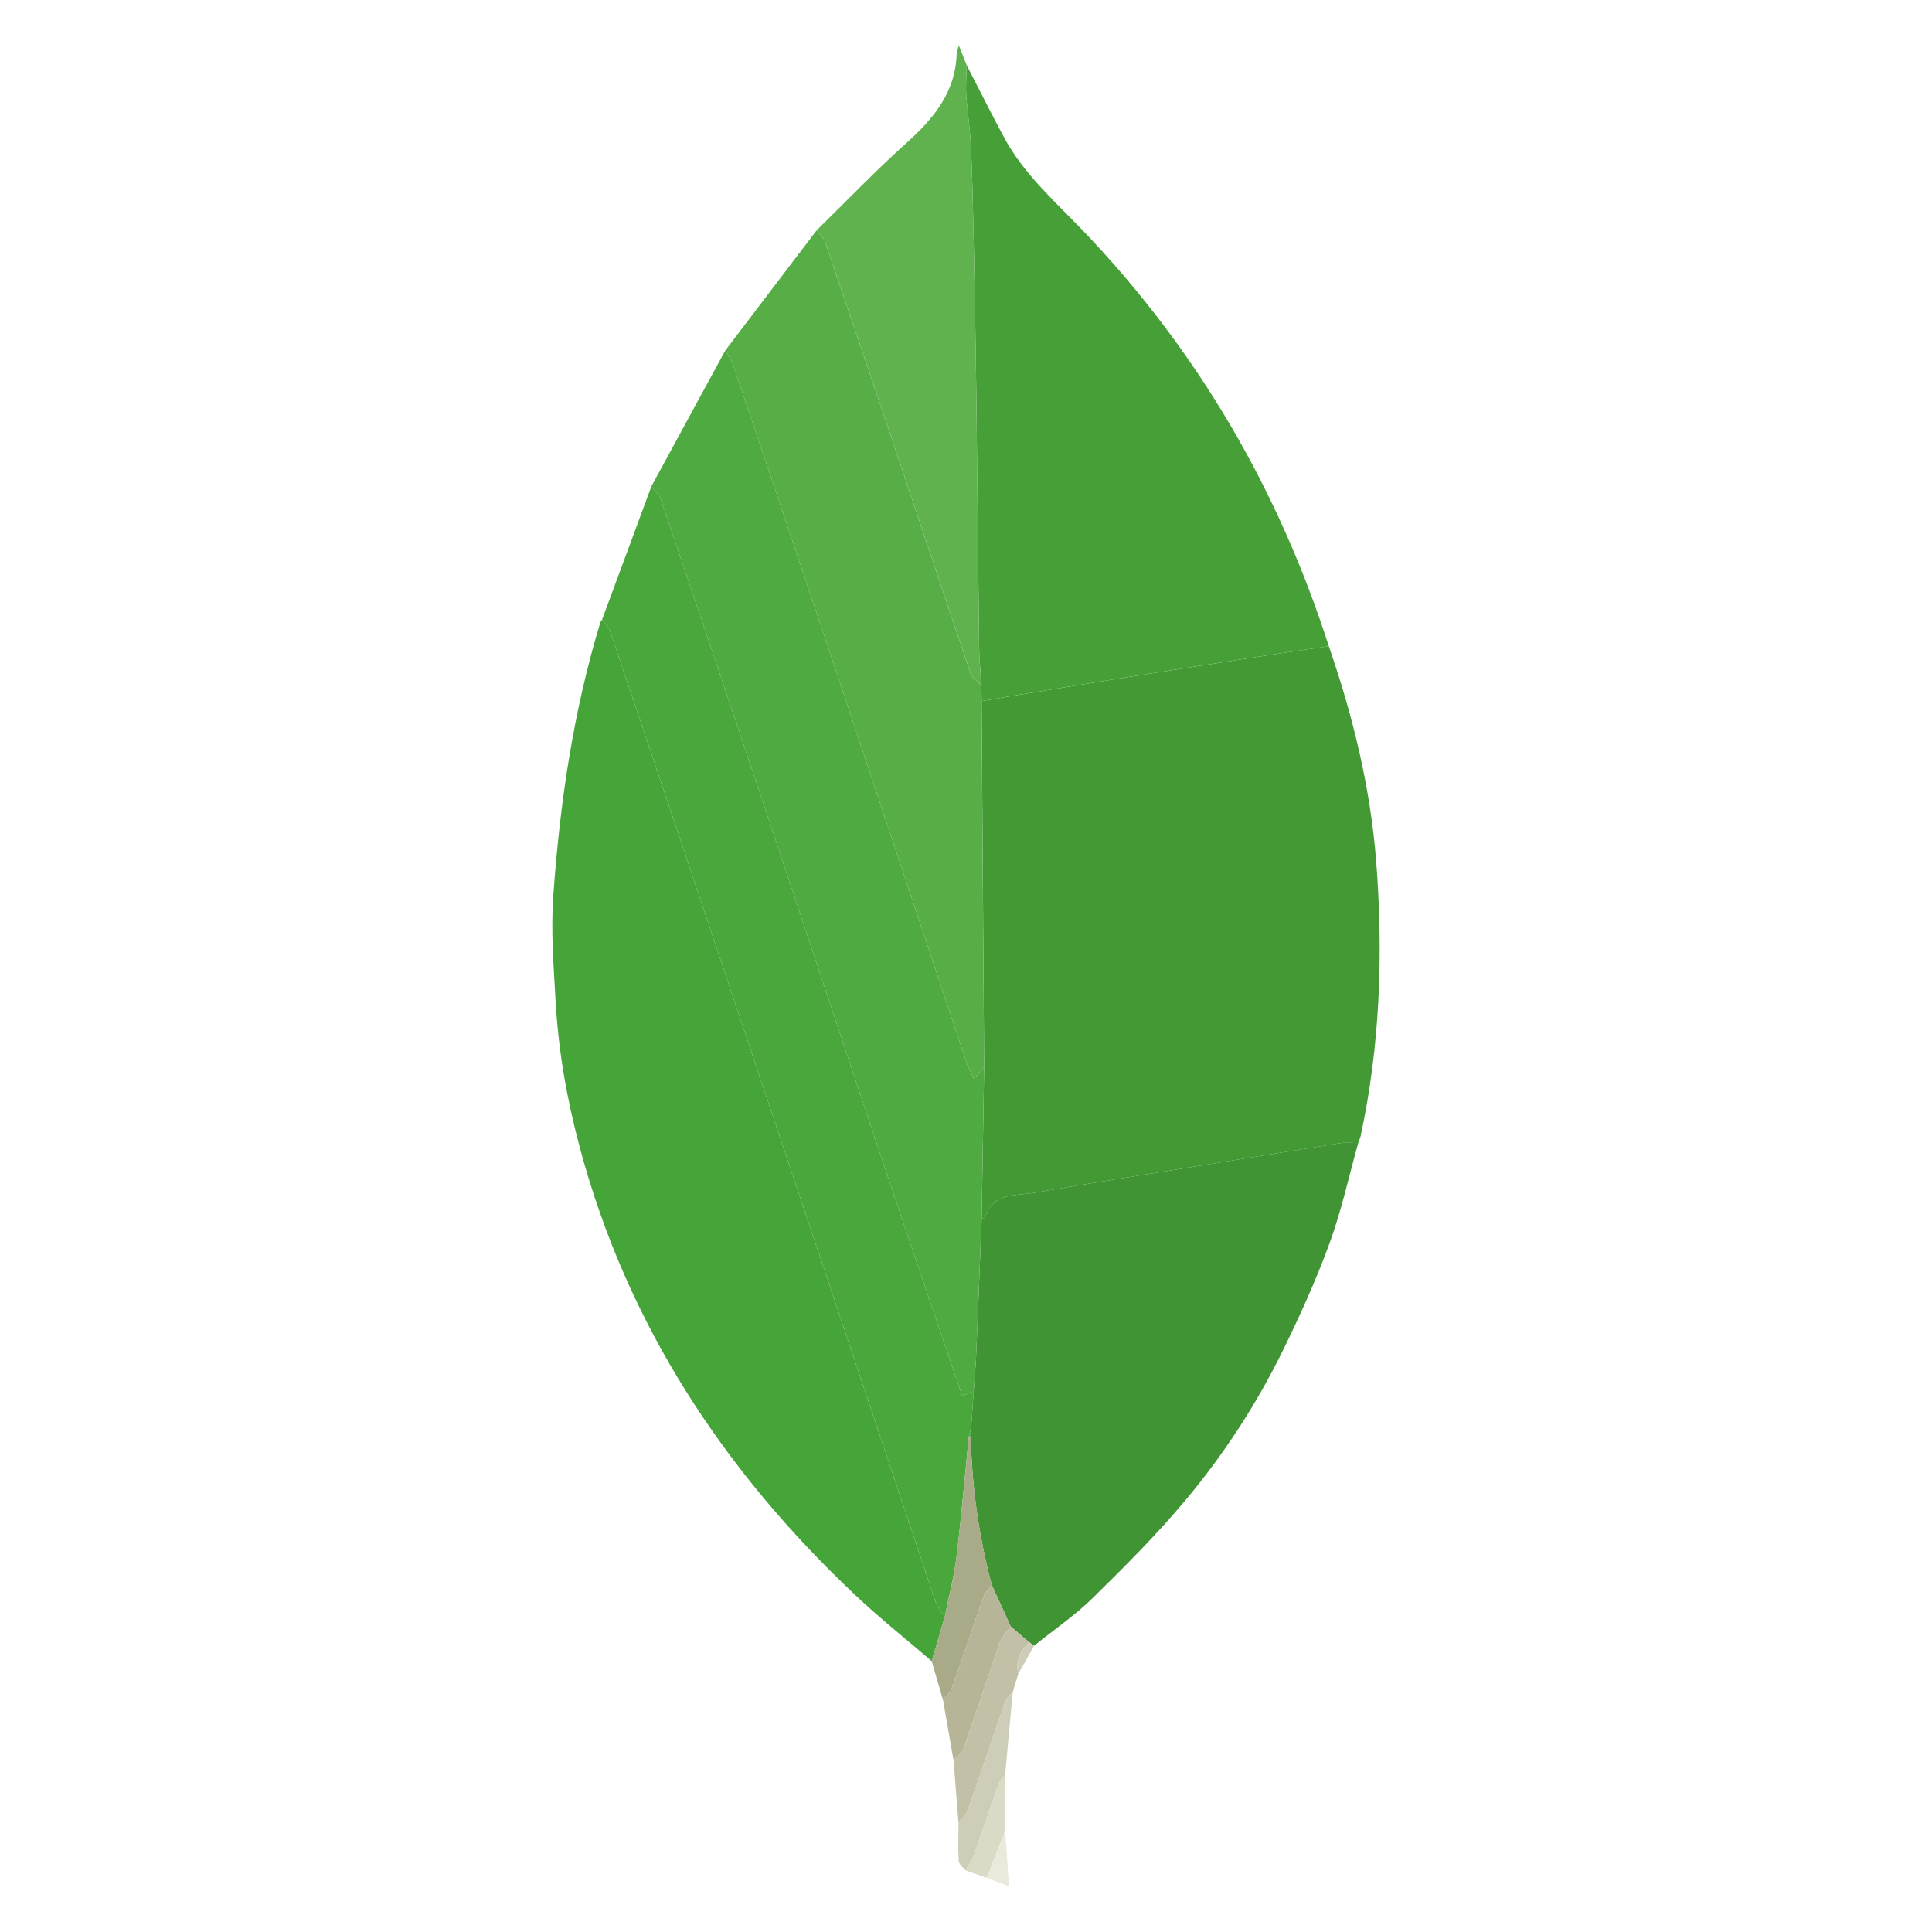
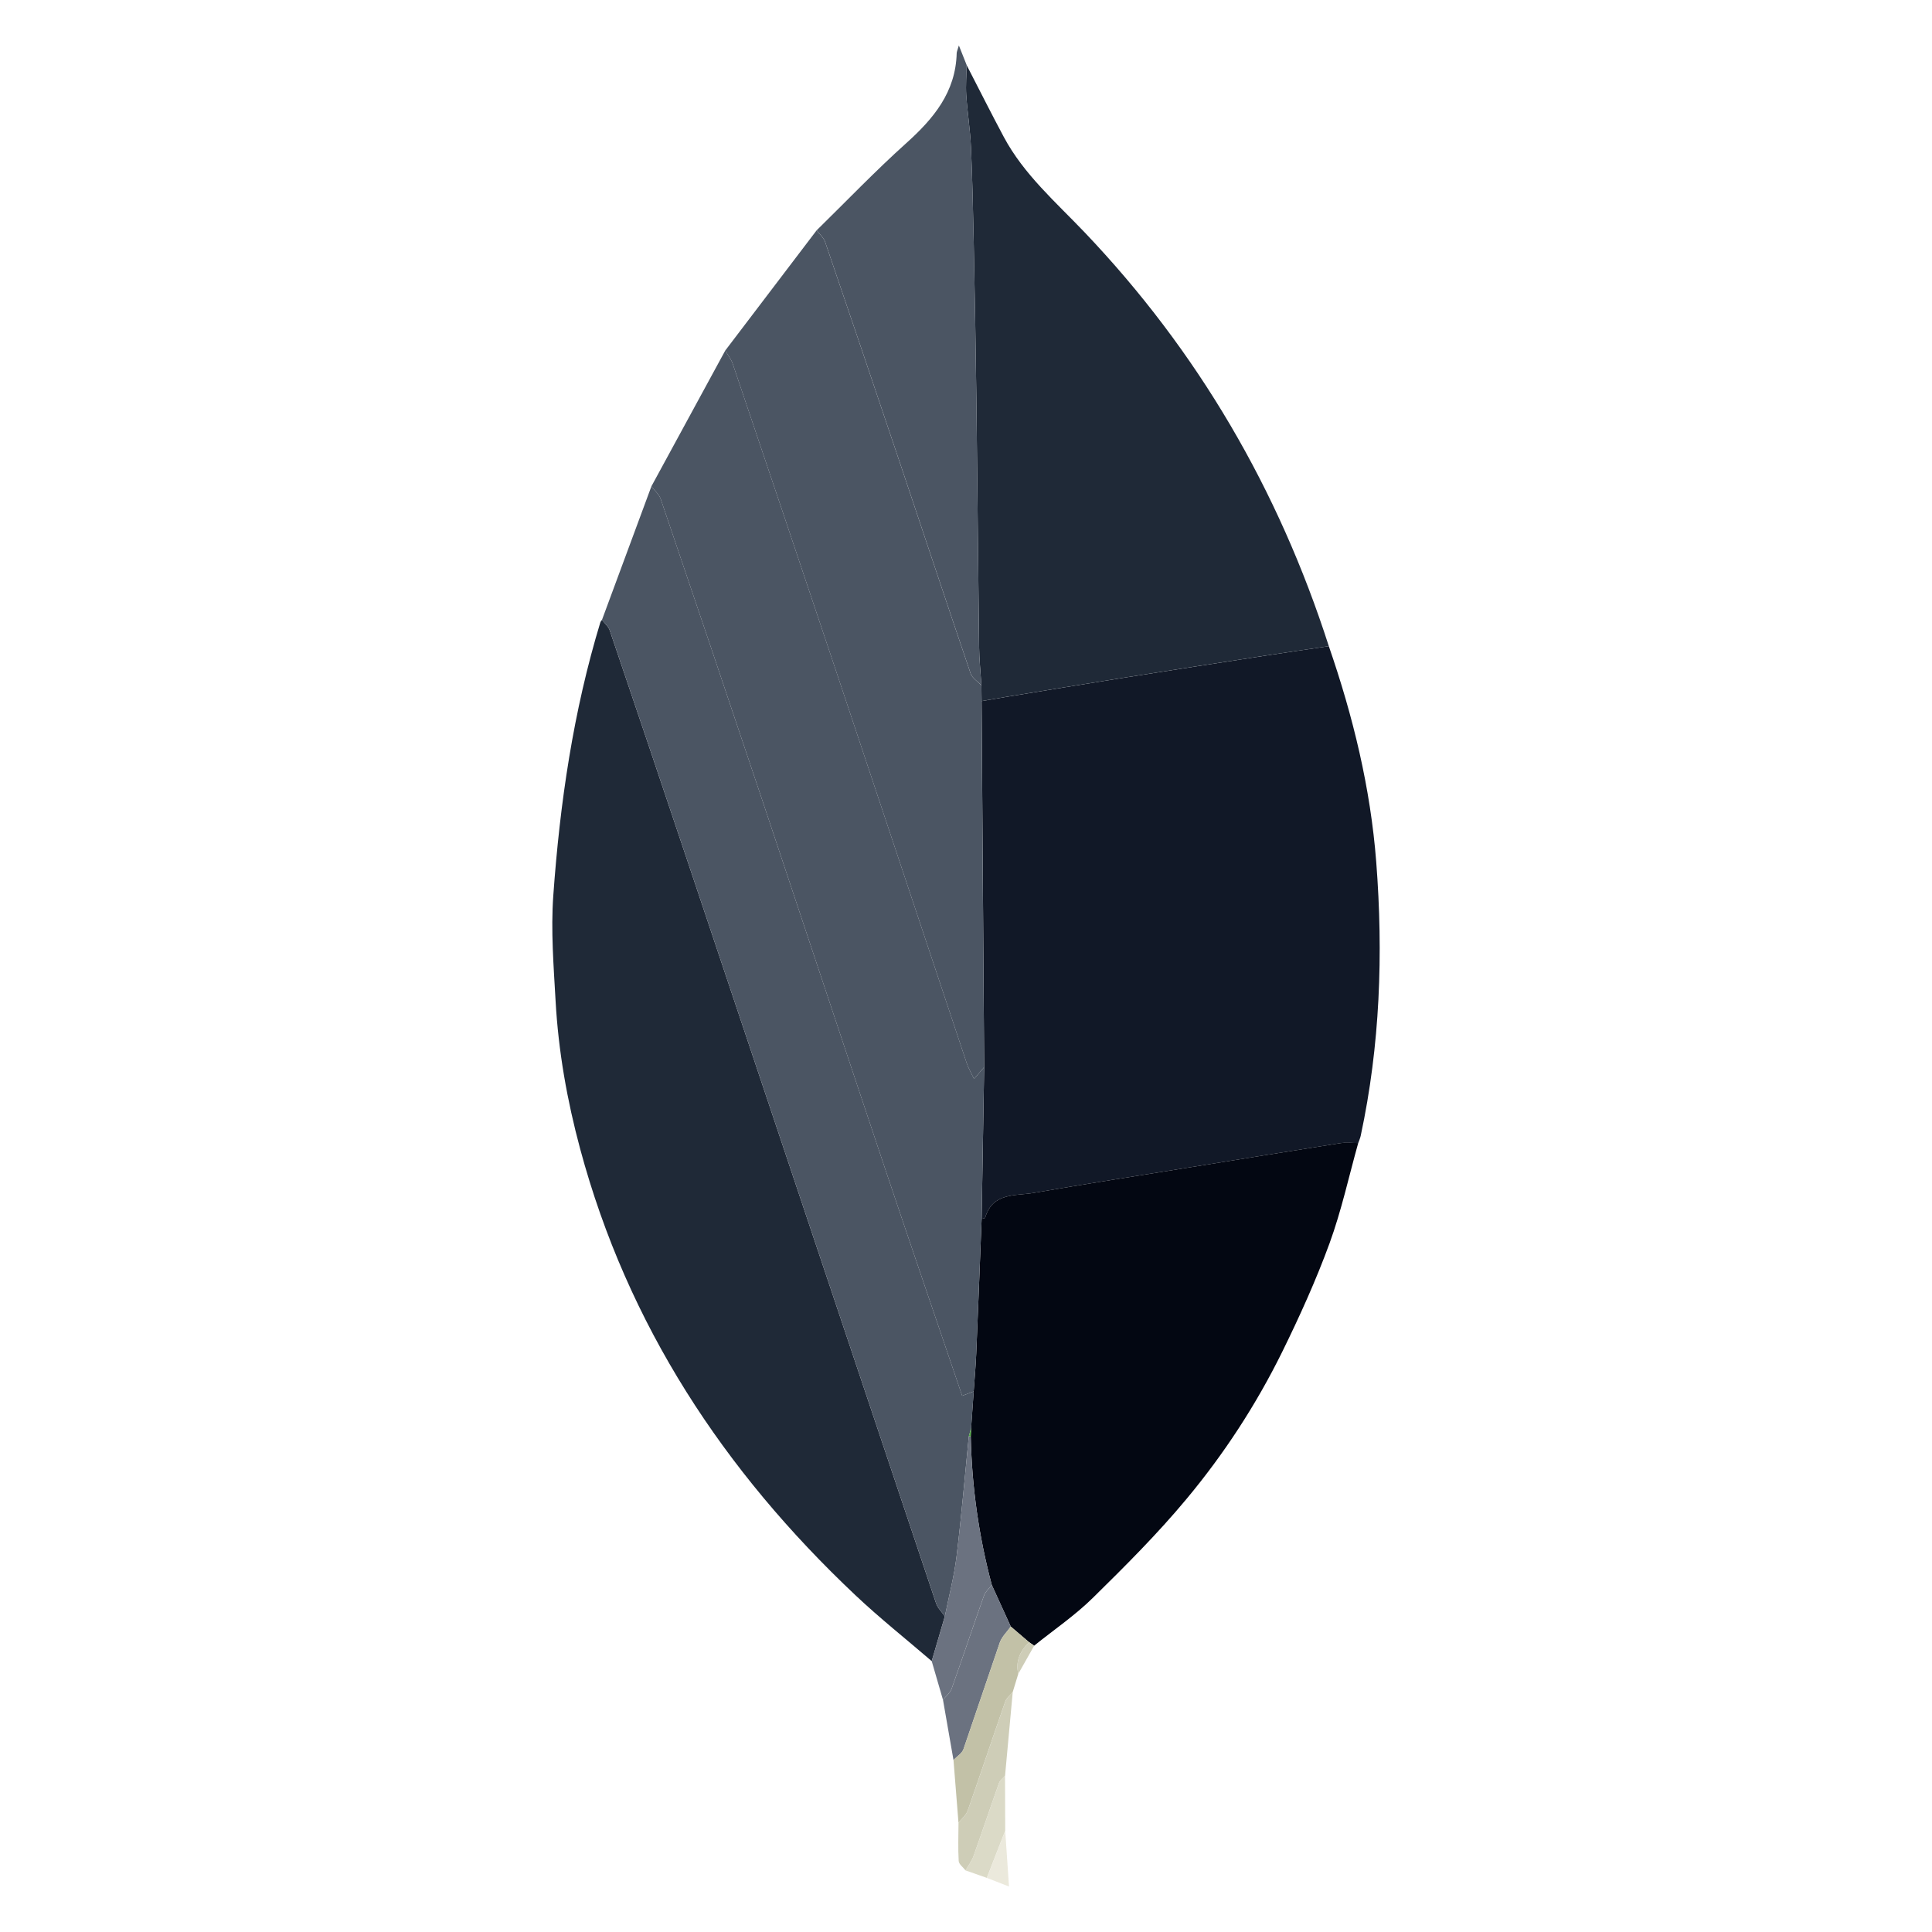
<svg xmlns="http://www.w3.org/2000/svg" viewBox="0 0 128 128">
-   <path fill-rule="evenodd" clip-rule="evenodd" fill="#439934" d="M88.038 42.812c1.605 4.643 2.761 9.383 3.141 14.296.472 6.095.256 12.147-1.029 18.142-.035.165-.109.32-.164.48-.403.001-.814-.049-1.208.012-3.329.523-6.655 1.065-9.981 1.604-3.438.557-6.881 1.092-10.313 1.687-1.216.21-2.721-.041-3.212 1.641-.014.046-.154.054-.235.08l.166-10.051-.169-24.252 1.602-.275c2.62-.429 5.24-.864 7.862-1.281 3.129-.497 6.261-.98 9.392-1.465 1.381-.215 2.764-.412 4.148-.618z" />
-   <path fill-rule="evenodd" clip-rule="evenodd" fill="#45A538" d="M61.729 110.054c-1.69-1.453-3.439-2.842-5.059-4.37-8.717-8.222-15.093-17.899-18.233-29.566-.865-3.211-1.442-6.474-1.627-9.792-.13-2.322-.318-4.665-.154-6.975.437-6.144 1.325-12.229 3.127-18.147l.099-.138c.175.233.427.439.516.702 1.759 5.18 3.505 10.364 5.242 15.551 5.458 16.3 10.909 32.604 16.376 48.9.107.318.384.579.583.866l-.87 2.969z" />
-   <path fill-rule="evenodd" clip-rule="evenodd" fill="#46A037" d="M88.038 42.812c-1.384.206-2.768.403-4.149.616-3.131.485-6.263.968-9.392 1.465-2.622.417-5.242.852-7.862 1.281l-1.602.275-.012-1.045c-.053-.859-.144-1.717-.154-2.576-.069-5.478-.112-10.956-.18-16.434-.042-3.429-.105-6.857-.175-10.285-.043-2.13-.089-4.261-.185-6.388-.052-1.143-.236-2.28-.311-3.423-.042-.657.016-1.319.029-1.979.817 1.583 1.616 3.178 2.456 4.749 1.327 2.484 3.441 4.314 5.344 6.311 7.523 7.892 12.864 17.068 16.193 27.433z" />
-   <path fill-rule="evenodd" clip-rule="evenodd" fill="#409433" d="M65.036 80.753c.081-.026.222-.034.235-.08.491-1.682 1.996-1.431 3.212-1.641 3.432-.594 6.875-1.13 10.313-1.687 3.326-.539 6.652-1.081 9.981-1.604.394-.062.805-.011 1.208-.012-.622 2.22-1.112 4.488-1.901 6.647-.896 2.449-1.98 4.839-3.131 7.182a49.142 49.142 0 01-6.353 9.763c-1.919 2.308-4.058 4.441-6.202 6.548-1.185 1.165-2.582 2.114-3.882 3.161l-.337-.23-1.214-1.038-1.256-2.753a41.402 41.402 0 01-1.394-9.838l.023-.561.171-2.426c.057-.828.133-1.655.168-2.485.129-2.982.241-5.964.359-8.946z" />
-   <path fill-rule="evenodd" clip-rule="evenodd" fill="#4FAA41" d="M65.036 80.753c-.118 2.982-.23 5.964-.357 8.947-.035.83-.111 1.657-.168 2.485l-.765.289c-1.699-5.002-3.399-9.951-5.062-14.913-2.75-8.209-5.467-16.431-8.213-24.642a4498.887 4498.887 0 00-6.7-19.867c-.105-.31-.407-.552-.617-.826l4.896-9.002c.168.292.39.565.496.879a6167.476 6167.476 0 016.768 20.118c2.916 8.73 5.814 17.467 8.728 26.198.116.349.308.671.491 1.062l.67-.78-.167 10.052z" />
-   <path fill-rule="evenodd" clip-rule="evenodd" fill="#4AA73C" d="M43.155 32.227c.21.274.511.516.617.826a4498.887 4498.887 0 016.7 19.867c2.746 8.211 5.463 16.433 8.213 24.642 1.662 4.961 3.362 9.911 5.062 14.913l.765-.289-.171 2.426-.155.559c-.266 2.656-.49 5.318-.814 7.968-.163 1.328-.509 2.632-.772 3.947-.198-.287-.476-.548-.583-.866-5.467-16.297-10.918-32.6-16.376-48.9a3888.972 3888.972 0 00-5.242-15.551c-.089-.263-.34-.469-.516-.702l3.272-8.84z" />
-   <path fill-rule="evenodd" clip-rule="evenodd" fill="#57AE47" d="M65.202 70.702l-.67.78c-.183-.391-.375-.714-.491-1.062-2.913-8.731-5.812-17.468-8.728-26.198a6167.476 6167.476 0 00-6.768-20.118c-.105-.314-.327-.588-.496-.879l6.055-7.965c.191.255.463.482.562.769 1.681 4.921 3.347 9.848 5.003 14.778 1.547 4.604 3.071 9.215 4.636 13.813.105.308.47.526.714.786l.012 1.045c.058 8.082.115 16.167.171 24.251z" />
-   <path fill-rule="evenodd" clip-rule="evenodd" fill="#60B24F" d="M65.021 45.404c-.244-.26-.609-.478-.714-.786-1.565-4.598-3.089-9.209-4.636-13.813-1.656-4.93-3.322-9.856-5.003-14.778-.099-.287-.371-.514-.562-.769 1.969-1.928 3.877-3.925 5.925-5.764 1.821-1.634 3.285-3.386 3.352-5.968.003-.107.059-.214.145-.514l.519 1.306c-.013.661-.072 1.322-.029 1.979.075 1.143.259 2.28.311 3.423.096 2.127.142 4.258.185 6.388.069 3.428.132 6.856.175 10.285.067 5.478.111 10.956.18 16.434.008.861.098 1.718.152 2.577z" />
-   <path fill-rule="evenodd" clip-rule="evenodd" fill="#A9AA88" d="M62.598 107.085c.263-1.315.609-2.62.772-3.947.325-2.649.548-5.312.814-7.968l.066-.01.066.011a41.402 41.402 0 001.394 9.838c-.176.232-.425.439-.518.701-.727 2.05-1.412 4.116-2.143 6.166-.1.28-.378.498-.574.744l-.747-2.566.87-2.969z" />
-   <path fill-rule="evenodd" clip-rule="evenodd" fill="#B6B598" d="M62.476 112.621c.196-.246.475-.464.574-.744.731-2.05 1.417-4.115 2.143-6.166.093-.262.341-.469.518-.701l1.255 2.754c-.248.352-.59.669-.728 1.061l-2.404 7.059c-.099.283-.437.483-.663.722l-.695-3.985z" />
+   <path fill-rule="evenodd" clip-rule="evenodd" fill="#111827" d="M88.038 42.812c1.605 4.643 2.761 9.383 3.141 14.296.472 6.095.256 12.147-1.029 18.142-.035.165-.109.32-.164.48-.403.001-.814-.049-1.208.012-3.329.523-6.655 1.065-9.981 1.604-3.438.557-6.881 1.092-10.313 1.687-1.216.21-2.721-.041-3.212 1.641-.014.046-.154.054-.235.08l.166-10.051-.169-24.252 1.602-.275c2.62-.429 5.24-.864 7.862-1.281 3.129-.497 6.261-.98 9.392-1.465 1.381-.215 2.764-.412 4.148-.618z" />
+   <path fill-rule="evenodd" clip-rule="evenodd" fill="#1f2937" d="M61.729 110.054c-1.69-1.453-3.439-2.842-5.059-4.37-8.717-8.222-15.093-17.899-18.233-29.566-.865-3.211-1.442-6.474-1.627-9.792-.13-2.322-.318-4.665-.154-6.975.437-6.144 1.325-12.229 3.127-18.147l.099-.138c.175.233.427.439.516.702 1.759 5.18 3.505 10.364 5.242 15.551 5.458 16.3 10.909 32.604 16.376 48.9.107.318.384.579.583.866l-.87 2.969z" />
+   <path fill-rule="evenodd" clip-rule="evenodd" fill="#1f2937" d="M88.038 42.812c-1.384.206-2.768.403-4.149.616-3.131.485-6.263.968-9.392 1.465-2.622.417-5.242.852-7.862 1.281l-1.602.275-.012-1.045c-.053-.859-.144-1.717-.154-2.576-.069-5.478-.112-10.956-.18-16.434-.042-3.429-.105-6.857-.175-10.285-.043-2.13-.089-4.261-.185-6.388-.052-1.143-.236-2.28-.311-3.423-.042-.657.016-1.319.029-1.979.817 1.583 1.616 3.178 2.456 4.749 1.327 2.484 3.441 4.314 5.344 6.311 7.523 7.892 12.864 17.068 16.193 27.433z" />
+   <path fill-rule="evenodd" clip-rule="evenodd" fill="#030712" d="M65.036 80.753c.081-.026.222-.034.235-.08.491-1.682 1.996-1.431 3.212-1.641 3.432-.594 6.875-1.13 10.313-1.687 3.326-.539 6.652-1.081 9.981-1.604.394-.062.805-.011 1.208-.012-.622 2.22-1.112 4.488-1.901 6.647-.896 2.449-1.98 4.839-3.131 7.182a49.142 49.142 0 01-6.353 9.763c-1.919 2.308-4.058 4.441-6.202 6.548-1.185 1.165-2.582 2.114-3.882 3.161l-.337-.23-1.214-1.038-1.256-2.753a41.402 41.402 0 01-1.394-9.838l.023-.561.171-2.426c.057-.828.133-1.655.168-2.485.129-2.982.241-5.964.359-8.946z" />
+   <path fill-rule="evenodd" clip-rule="evenodd" fill="#4b5563" d="M65.036 80.753c-.118 2.982-.23 5.964-.357 8.947-.035.83-.111 1.657-.168 2.485l-.765.289c-1.699-5.002-3.399-9.951-5.062-14.913-2.75-8.209-5.467-16.431-8.213-24.642a4498.887 4498.887 0 00-6.7-19.867c-.105-.31-.407-.552-.617-.826l4.896-9.002c.168.292.39.565.496.879a6167.476 6167.476 0 016.768 20.118c2.916 8.73 5.814 17.467 8.728 26.198.116.349.308.671.491 1.062l.67-.78-.167 10.052z" />
+   <path fill-rule="evenodd" clip-rule="evenodd" fill="#4b5563" d="M43.155 32.227c.21.274.511.516.617.826a4498.887 4498.887 0 016.7 19.867c2.746 8.211 5.463 16.433 8.213 24.642 1.662 4.961 3.362 9.911 5.062 14.913l.765-.289-.171 2.426-.155.559c-.266 2.656-.49 5.318-.814 7.968-.163 1.328-.509 2.632-.772 3.947-.198-.287-.476-.548-.583-.866-5.467-16.297-10.918-32.6-16.376-48.9a3888.972 3888.972 0 00-5.242-15.551c-.089-.263-.34-.469-.516-.702l3.272-8.84z" />
+   <path fill-rule="evenodd" clip-rule="evenodd" fill="#4b5563" d="M65.202 70.702l-.67.78c-.183-.391-.375-.714-.491-1.062-2.913-8.731-5.812-17.468-8.728-26.198a6167.476 6167.476 0 00-6.768-20.118c-.105-.314-.327-.588-.496-.879l6.055-7.965c.191.255.463.482.562.769 1.681 4.921 3.347 9.848 5.003 14.778 1.547 4.604 3.071 9.215 4.636 13.813.105.308.47.526.714.786l.012 1.045c.058 8.082.115 16.167.171 24.251z" />
+   <path fill-rule="evenodd" clip-rule="evenodd" fill="#4b5563" d="M65.021 45.404c-.244-.26-.609-.478-.714-.786-1.565-4.598-3.089-9.209-4.636-13.813-1.656-4.93-3.322-9.856-5.003-14.778-.099-.287-.371-.514-.562-.769 1.969-1.928 3.877-3.925 5.925-5.764 1.821-1.634 3.285-3.386 3.352-5.968.003-.107.059-.214.145-.514l.519 1.306c-.013.661-.072 1.322-.029 1.979.075 1.143.259 2.28.311 3.423.096 2.127.142 4.258.185 6.388.069 3.428.132 6.856.175 10.285.067 5.478.111 10.956.18 16.434.008.861.098 1.718.152 2.577z" />
+   <path fill-rule="evenodd" clip-rule="evenodd" fill="#6b7280" d="M62.598 107.085c.263-1.315.609-2.62.772-3.947.325-2.649.548-5.312.814-7.968l.066-.01.066.011a41.402 41.402 0 001.394 9.838c-.176.232-.425.439-.518.701-.727 2.05-1.412 4.116-2.143 6.166-.1.28-.378.498-.574.744l-.747-2.566.87-2.969z" />
+   <path fill-rule="evenodd" clip-rule="evenodd" fill="#6b7280" d="M62.476 112.621c.196-.246.475-.464.574-.744.731-2.05 1.417-4.115 2.143-6.166.093-.262.341-.469.518-.701l1.255 2.754c-.248.352-.59.669-.728 1.061l-2.404 7.059c-.099.283-.437.483-.663.722l-.695-3.985z" />
  <path fill-rule="evenodd" clip-rule="evenodd" fill="#C2C1A7" d="M63.171 116.605c.227-.238.564-.439.663-.722l2.404-7.059c.137-.391.48-.709.728-1.061l1.215 1.037c-.587.58-.913 1.25-.717 2.097l-.369 1.208c-.168.207-.411.387-.494.624-.839 2.403-1.64 4.819-2.485 7.222-.107.305-.404.544-.614.812-.109-1.387-.22-2.771-.331-4.158z" />
  <path fill-rule="evenodd" clip-rule="evenodd" fill="#CECDB7" d="M63.503 120.763c.209-.269.506-.508.614-.812.845-2.402 1.646-4.818 2.485-7.222.083-.236.325-.417.494-.624l-.509 5.545c-.136.157-.333.294-.398.477-.575 1.614-1.117 3.24-1.694 4.854-.119.333-.347.627-.525.938-.158-.207-.441-.407-.454-.623-.051-.841-.016-1.688-.013-2.533z" />
  <path fill-rule="evenodd" clip-rule="evenodd" fill="#DBDAC7" d="M63.969 123.919c.178-.312.406-.606.525-.938.578-1.613 1.119-3.239 1.694-4.854.065-.183.263-.319.398-.477l.012 3.64-1.218 3.124-1.411-.495z" />
  <path fill-rule="evenodd" clip-rule="evenodd" fill="#EBE9DC" d="M65.38 124.415l1.218-3.124.251 3.696-1.469-.572z" />
  <path fill-rule="evenodd" clip-rule="evenodd" fill="#CECDB7" d="M67.464 110.898c-.196-.847.129-1.518.717-2.097l.337.23-1.054 1.867z" />
  <path fill-rule="evenodd" clip-rule="evenodd" fill="#4FAA41" d="M64.316 95.172l-.066-.011-.066.01.155-.559-.023.56z" />
</svg>
